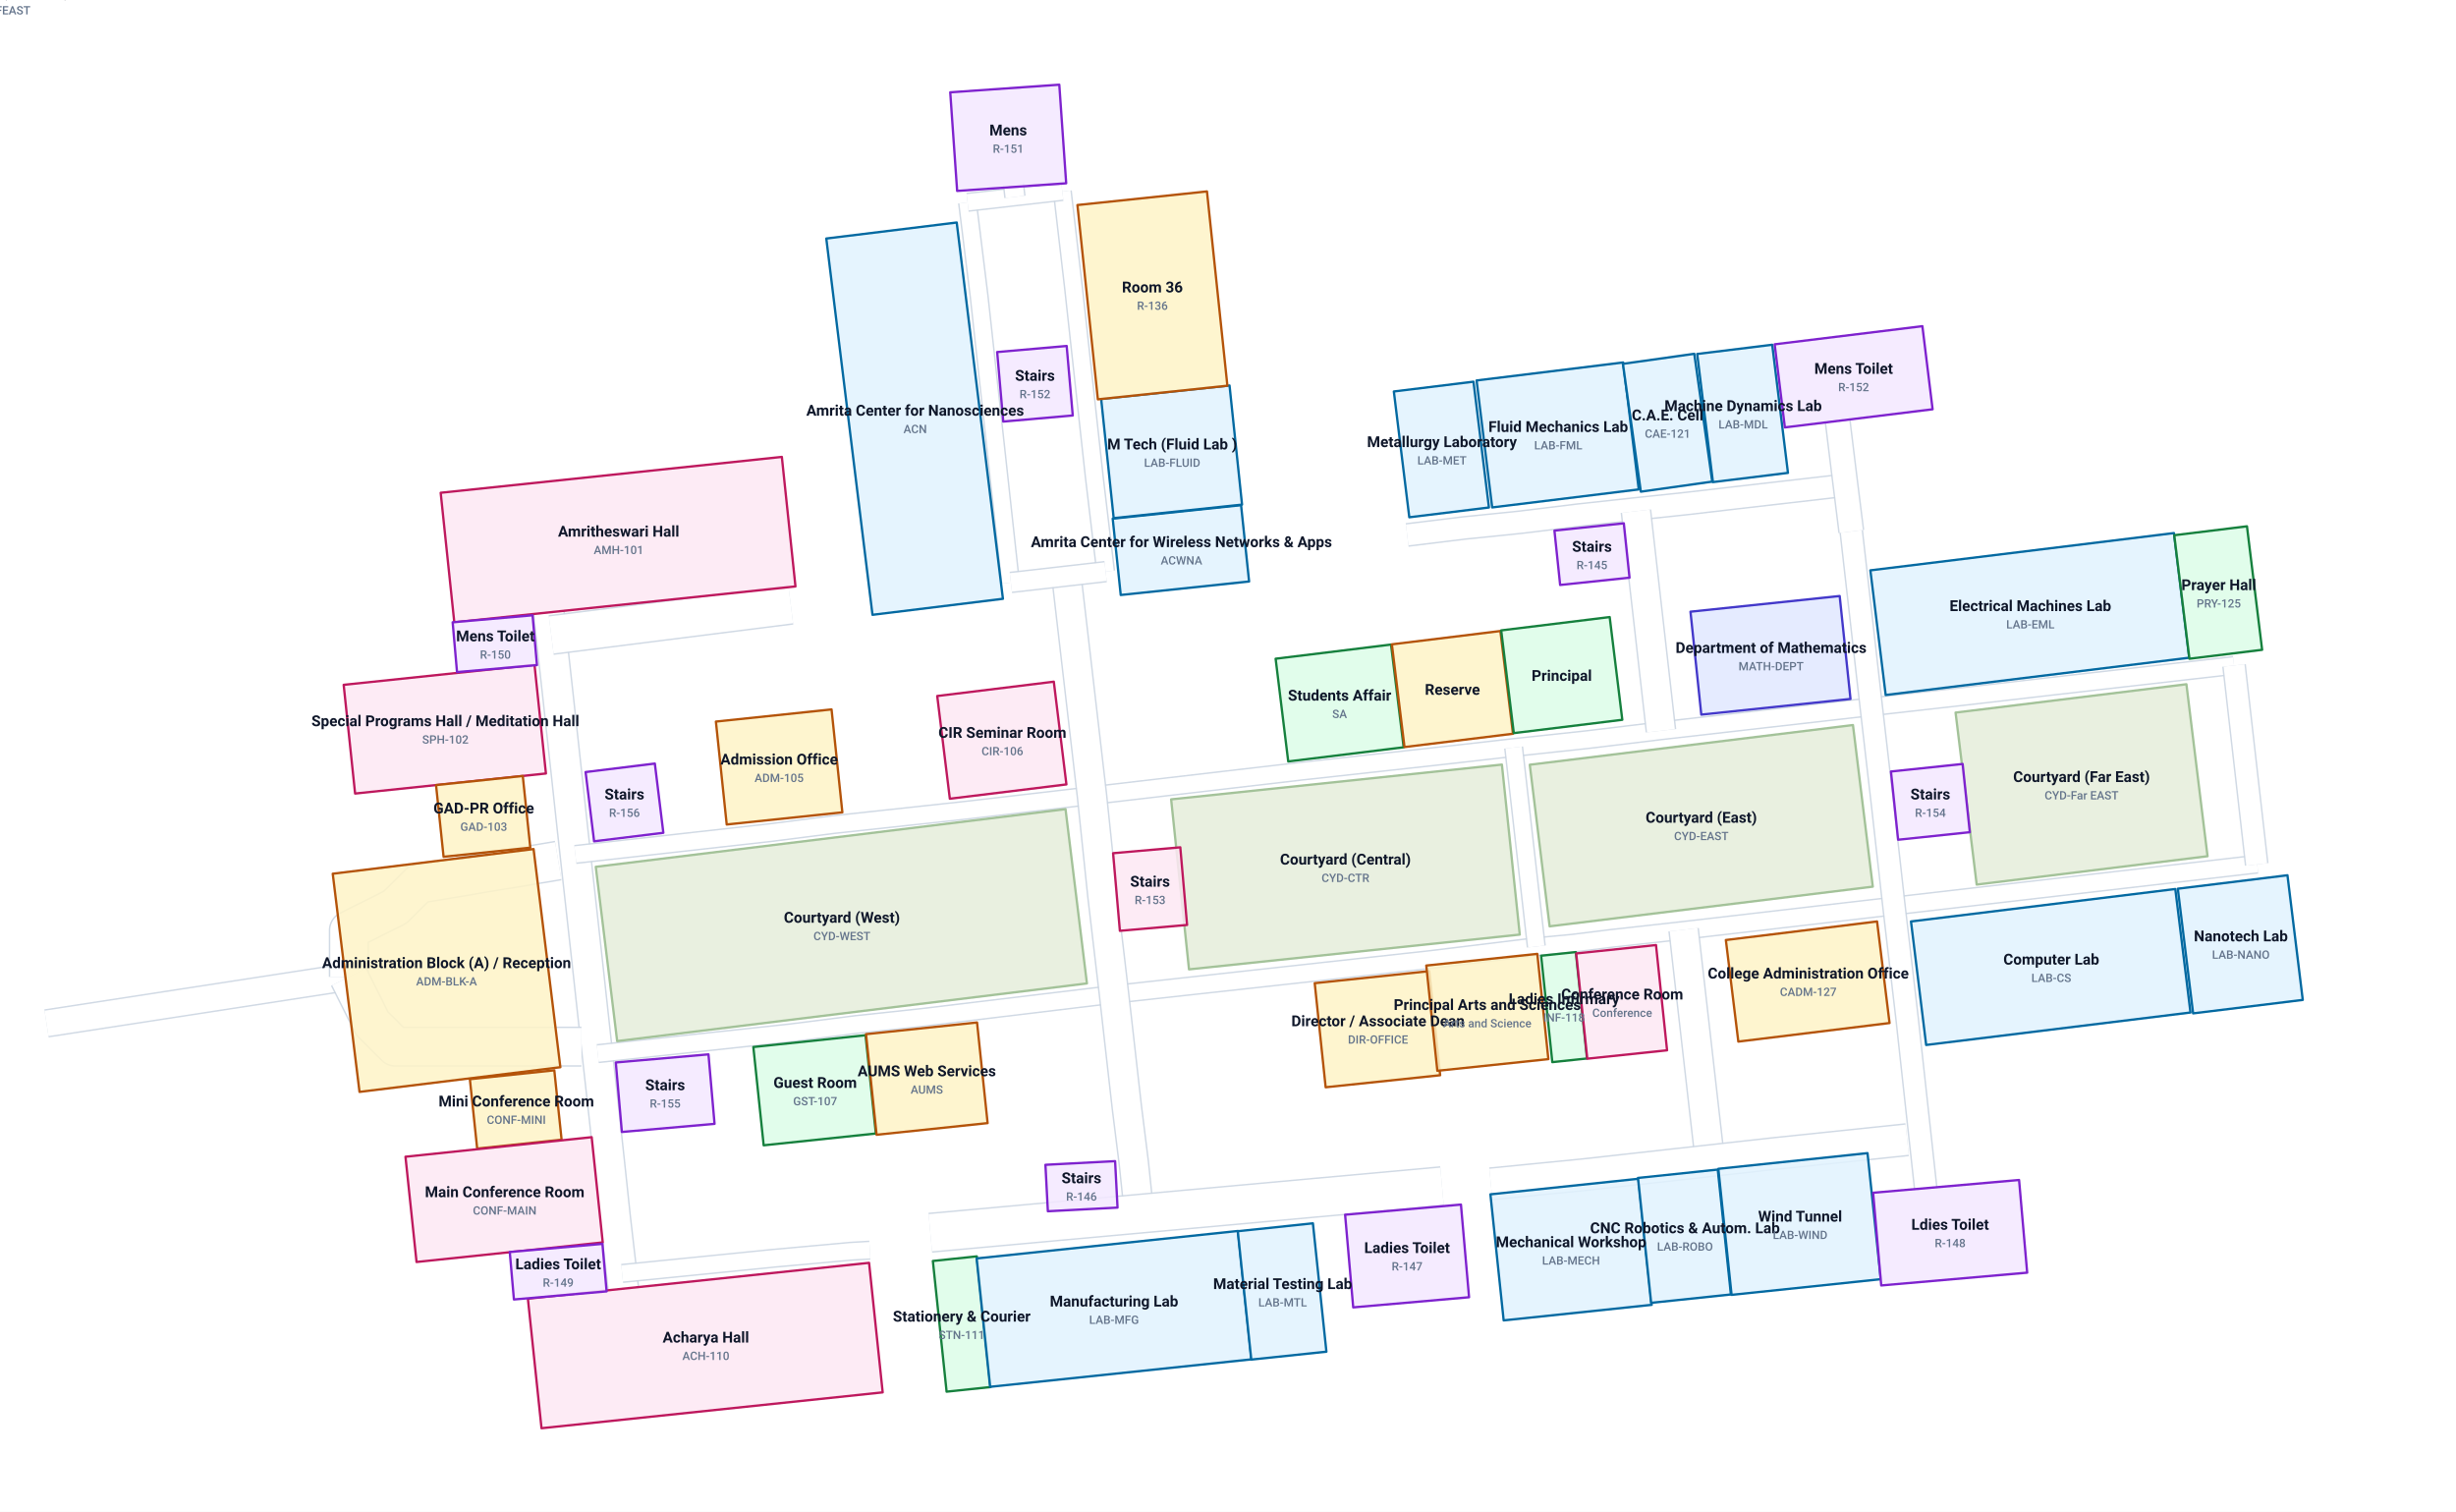
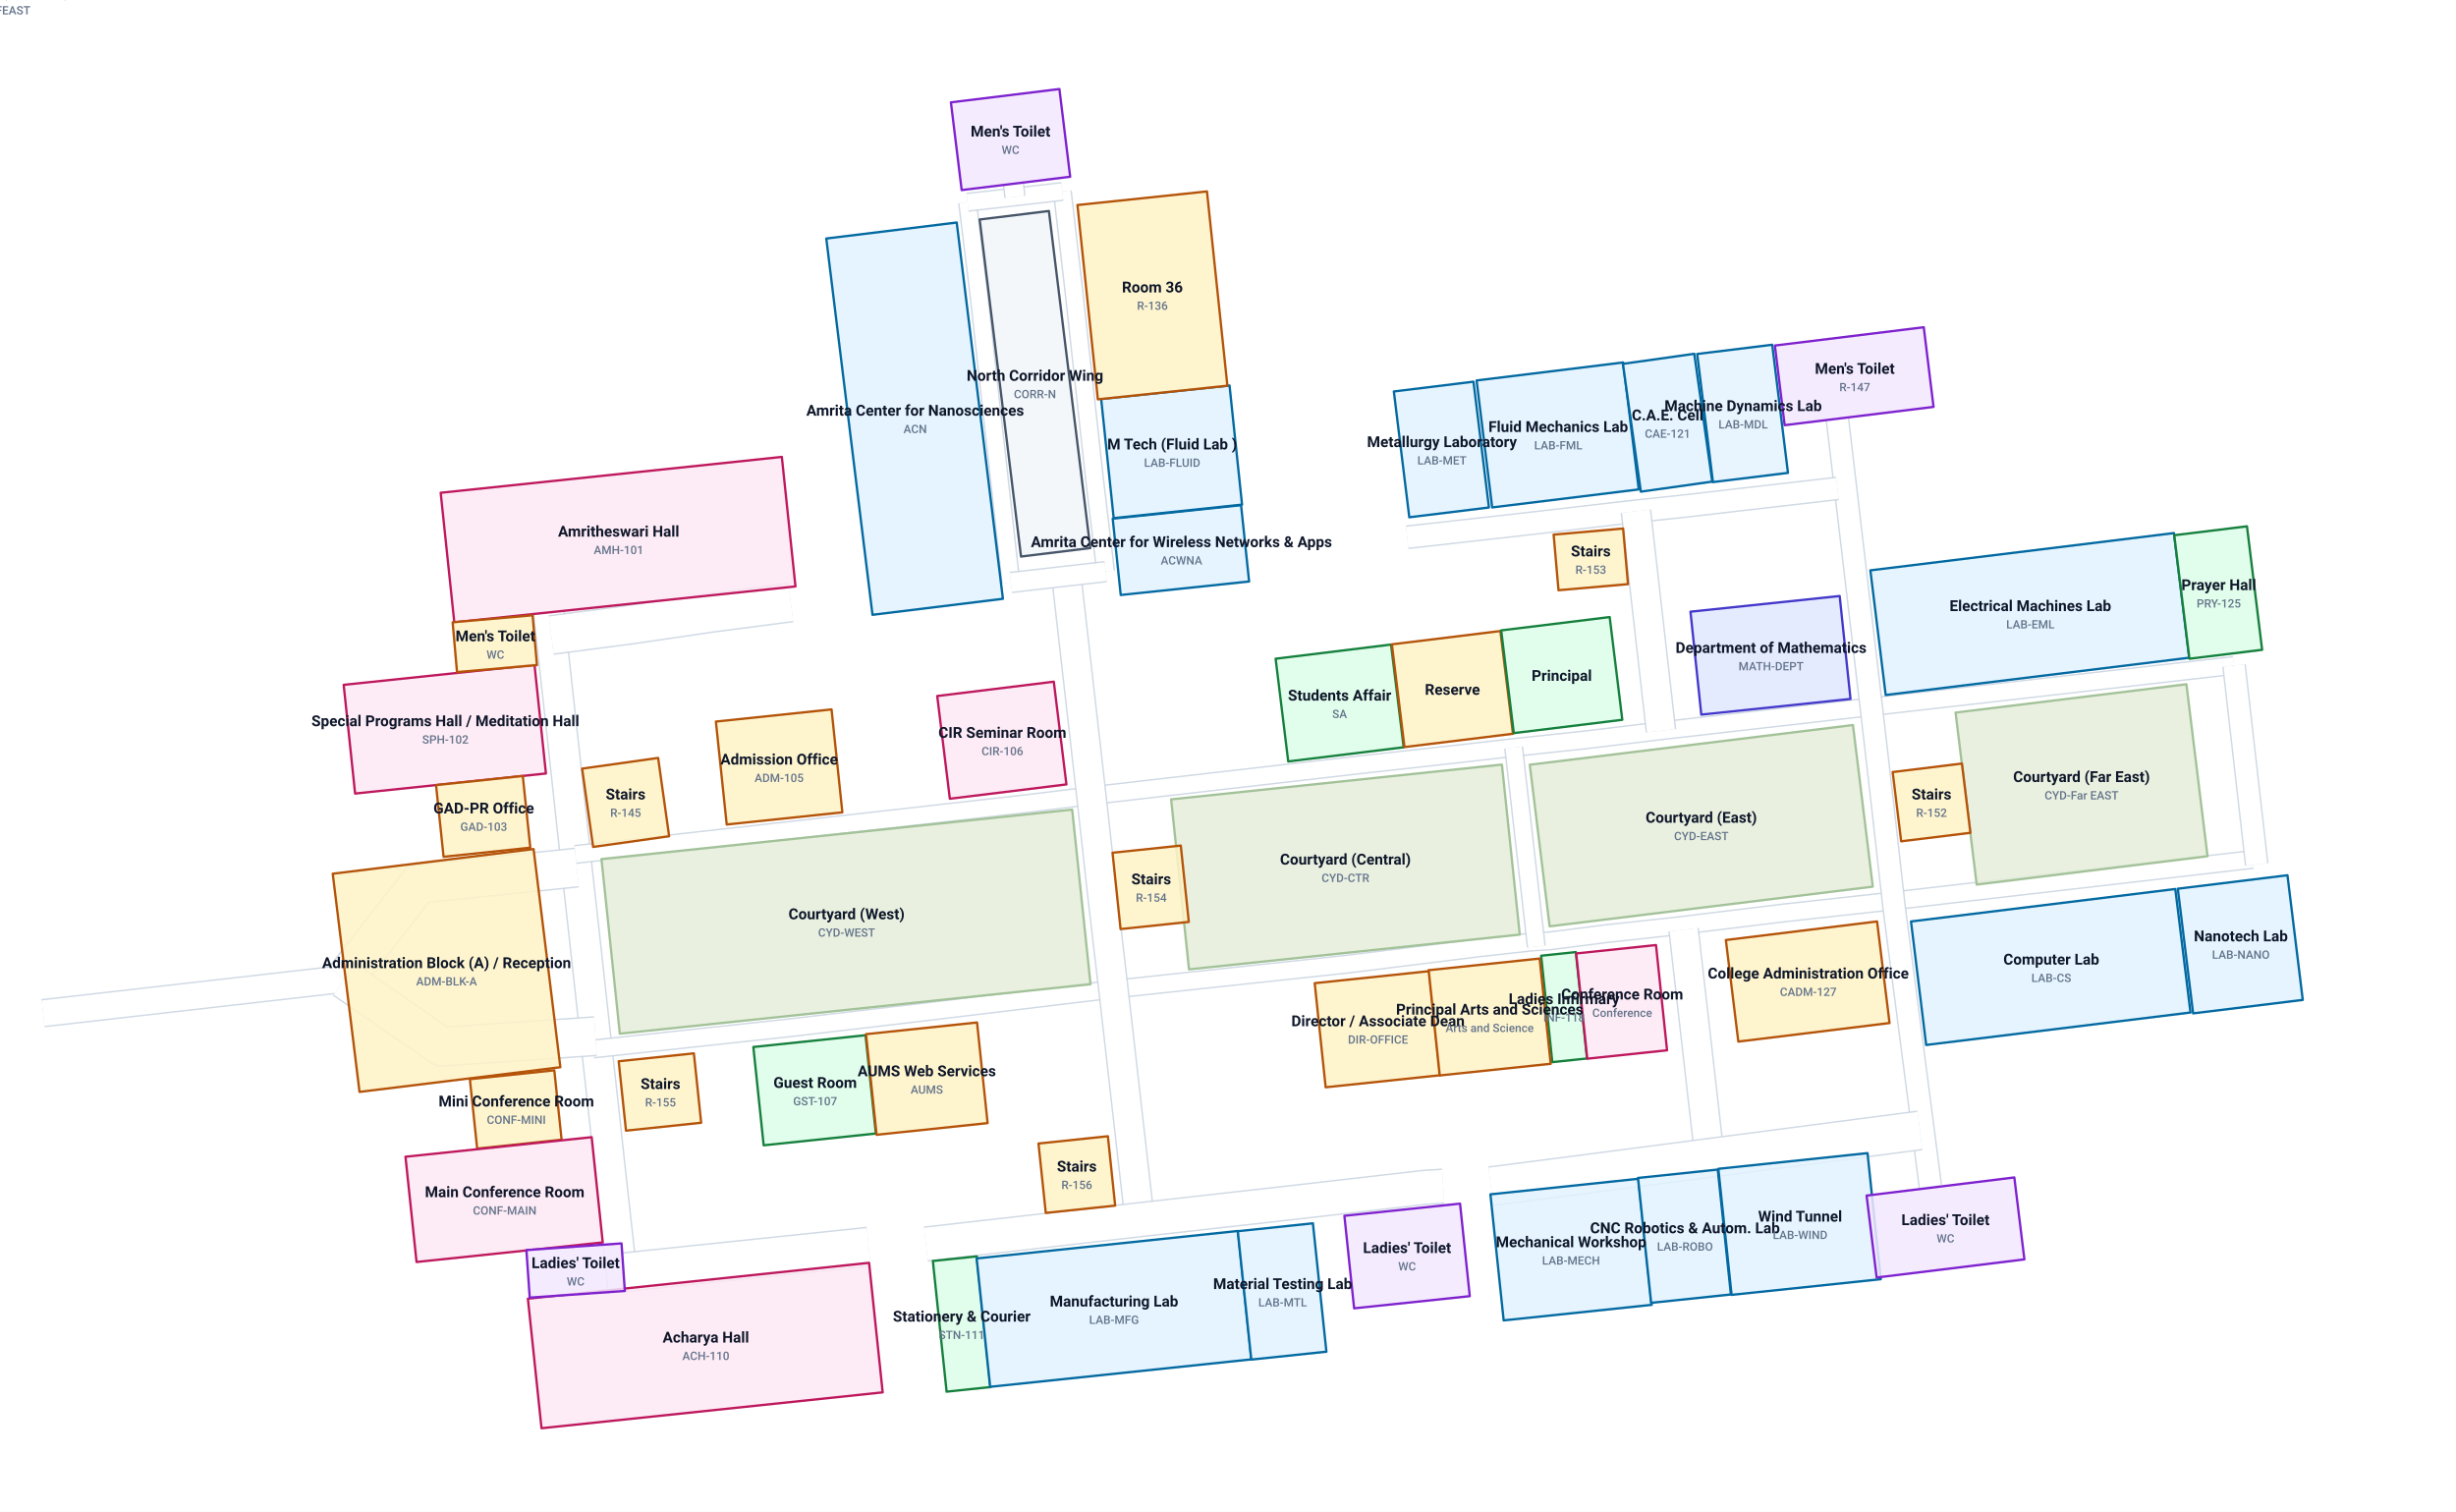
<svg xmlns="http://www.w3.org/2000/svg" viewBox="0 0 2112 1300" width="2112" height="1300">
  <defs>
    <style>
      .floorplan-bg { fill: #ffffff; }
      .room-wall { stroke-linejoin: round; stroke-linecap: round; }
      .room-label { font-family: -apple-system, BlinkMacSystemFont, "Segoe UI", Roboto, sans-serif; font-size: 13px; font-weight: 600; text-anchor: middle; dominant-baseline: central; fill: #0f172a; pointer-events: none; }
      .room-code { font-family: -apple-system, BlinkMacSystemFont, "Segoe UI", Roboto, sans-serif; font-size: 10px; font-weight: 500; text-anchor: middle; dominant-baseline: central; fill: #64748b; pointer-events: none; }
    </style>
  </defs>
  <rect width="2112" height="1300" class="floorplan-bg" />
  <g id="pathways" class="layer-pathways">
-     <polyline id="pathway_1790271320290-casing" class="pathway-casing" points="472,527 473,537 474,546 476,564 480,600 488,673 492,710 494,728 494.746,734.716 495,737 496,746 504,818 512,891 513.653,905.876 514,909 516,927 518,945 520,963 524,1000 529,1047 534.503,1094.528 535,1099 536,1108" fill="none" stroke="#cbd5e1" stroke-width="27.5" stroke-linecap="butt" stroke-linejoin="round" opacity="0.9" />
-     <polyline id="pathway_1790271320290" class="pathway-wall" points="472,527 473,537 474,546 476,564 480,600 488,673 492,710 494,728 494.746,734.716 495,737 496,746 504,818 512,891 513.653,905.876 514,909 516,927 518,945 520,963 524,1000 529,1047 534.503,1094.528 535,1099 536,1108" fill="none" stroke="#ffffff" stroke-width="25" stroke-linecap="butt" stroke-linejoin="round" opacity="1" data-name="West Hall and Reception Corridor" />
-     <polyline id="pathway_courtyard_north_concourse-casing" class="pathway-casing" points="494.746,734.716 662,716 717,709 828,697 938.482,684.159 1120,663 1211,653 1256,648 1301.632,642.783 1365,636 1428.313,628.35 1519,618 1609.143,607.747 1687,599 1765,590 1921.124,572.201" fill="none" stroke="#cbd5e1" stroke-width="16.5" stroke-linecap="butt" stroke-linejoin="round" opacity="0.9" />
-     <polyline id="pathway_courtyard_north_concourse" class="pathway-wall" points="494.746,734.716 662,716 717,709 828,697 938.482,684.159 1120,663 1211,653 1256,648 1301.632,642.783 1365,636 1428.313,628.35 1519,618 1609.143,607.747 1687,599 1765,590 1921.124,572.201" fill="none" stroke="#ffffff" stroke-width="14" stroke-linecap="butt" stroke-linejoin="round" opacity="1" data-name="Courtyards — North Concourse" />
-     <polyline id="pathway_courtyard_south_concourse-casing" class="pathway-casing" points="514,906 681,888 736,881 792,875 958,855 1140,835 1231,825 1321,814 1353,811 1385,807 1448,800 1629,779 1707,770 1785,761 1863,752 1941,743" fill="none" stroke="#cbd5e1" stroke-width="16.5" stroke-linecap="butt" stroke-linejoin="round" opacity="0.9" />
-     <polyline id="pathway_courtyard_south_concourse" class="pathway-wall" points="514,906 681,888 736,881 792,875 958,855 1140,835 1231,825 1321,814 1353,811 1385,807 1448,800 1629,779 1707,770 1785,761 1863,752 1941,743" fill="none" stroke="#ffffff" stroke-width="14" stroke-linecap="butt" stroke-linejoin="round" opacity="1" data-name="Courtyards — South Concourse" />
-     <polyline id="pathway_central_north_south_spine-casing" class="pathway-casing" points="917,495 939,684 948,770 958,855 969,952 975,1000 980,1048" fill="none" stroke="#cbd5e1" stroke-width="26.5" stroke-linecap="butt" stroke-linejoin="round" opacity="0.9" />
-     <polyline id="pathway_central_north_south_spine" class="pathway-wall" points="917,495 939,684 948,770 958,855 969,952 975,1000 980,1048" fill="none" stroke="#ffffff" stroke-width="24" stroke-linecap="butt" stroke-linejoin="round" opacity="1" data-name="Central North–South Corridor" />
+     <polyline id="pathway_1790271320290-casing" class="pathway-casing" points="472,527 473,537 474,546 476,564 480,600 488,673 492,710 494,728 494.746,734.716 495,737 496,746 504,818 512,891 513.653,905.876 514,909 516,927 518,945 520,963 524,1000 534.503,1094.528 535,1099 536,1108" fill="none" stroke="#cbd5e1" stroke-width="27.5" stroke-linecap="butt" stroke-linejoin="round" opacity="0.9" />
+     <polyline id="pathway_1790271320290" class="pathway-wall" points="472,527 473,537 474,546 476,564 480,600 488,673 492,710 494,728 494.746,734.716 495,737 496,746 504,818 512,891 513.653,905.876 514,909 516,927 518,945 520,963 524,1000 534.503,1094.528 535,1099 536,1108" fill="none" stroke="#ffffff" stroke-width="25" stroke-linecap="butt" stroke-linejoin="round" opacity="1" data-name="West Hall and Reception Corridor" />
+     <polyline id="pathway_courtyard_north_concourse-casing" class="pathway-casing" points="494.746,734.716 662,716 883,691 938.482,684.159 1166,658 1256,648 1301.632,642.783 1365,636 1428.313,628.35 1519,618 1609.143,607.747 1765,590 1921.124,572.201" fill="none" stroke="#cbd5e1" stroke-width="16.5" stroke-linecap="butt" stroke-linejoin="round" opacity="0.9" />
+     <polyline id="pathway_courtyard_north_concourse" class="pathway-wall" points="494.746,734.716 662,716 883,691 938.482,684.159 1166,658 1256,648 1301.632,642.783 1365,636 1428.313,628.35 1519,618 1609.143,607.747 1765,590 1921.124,572.201" fill="none" stroke="#ffffff" stroke-width="14" stroke-linecap="butt" stroke-linejoin="round" opacity="1" data-name="Courtyards — North Concourse" />
+     <polyline id="pathway_courtyard_south_concourse-casing" class="pathway-casing" points="510,902 677,884 788,871 954,851 1159,829 1272,815 1317,810 1333,809 1380,803 1444,796 1534,785 1625,775 1781,757 1937,739" fill="none" stroke="#cbd5e1" stroke-width="16.5" stroke-linecap="butt" stroke-linejoin="round" opacity="0.9" />
+     <polyline id="pathway_courtyard_south_concourse" class="pathway-wall" points="510,902 677,884 788,871 954,851 1159,829 1272,815 1317,810 1333,809 1380,803 1444,796 1534,785 1625,775 1781,757 1937,739" fill="none" stroke="#ffffff" stroke-width="14" stroke-linecap="butt" stroke-linejoin="round" opacity="1" data-name="Courtyards — South Concourse" />
+     <polyline id="pathway_central_north_south_spine-casing" class="pathway-casing" points="916.973,495.38 938.482,684.159 948,770 957.975,855.252 980.027,1048.8" fill="none" stroke="#cbd5e1" stroke-width="26.5" stroke-linecap="butt" stroke-linejoin="round" opacity="0.9" />
+     <polyline id="pathway_central_north_south_spine" class="pathway-wall" points="916.973,495.38 938.482,684.159 948,770 957.975,855.252 980.027,1048.8" fill="none" stroke="#ffffff" stroke-width="24" stroke-linecap="butt" stroke-linejoin="round" opacity="1" data-name="Central North–South Corridor" />
    <polyline id="pathway_middle_courtyard_link-casing" class="pathway-casing" points="1301.632,642.783 1321.126,813.876" fill="none" stroke="#cbd5e1" stroke-width="16.5" stroke-linecap="butt" stroke-linejoin="round" opacity="0.9" />
    <polyline id="pathway_middle_courtyard_link" class="pathway-wall" points="1301.632,642.783 1321.126,813.876" fill="none" stroke="#ffffff" stroke-width="14" stroke-linecap="butt" stroke-linejoin="round" opacity="1" data-name="Central / East Courtyard Link" />
-     <polyline id="pathway_east_north_south_spine-casing" class="pathway-casing" points="1591.936,456.724 1609.143,607.747 1619,693 1628.636,778.84 1640,876 1656,1022" fill="none" stroke="#cbd5e1" stroke-width="20.5" stroke-linecap="butt" stroke-linejoin="round" opacity="0.9" />
-     <polyline id="pathway_east_north_south_spine" class="pathway-wall" points="1591.936,456.724 1609.143,607.747 1619,693 1628.636,778.84 1640,876 1656,1022" fill="none" stroke="#ffffff" stroke-width="18" stroke-linecap="butt" stroke-linejoin="round" opacity="1" data-name="East Wing North–South Corridor" />
+     <polyline id="pathway_east_north_south_spine-casing" class="pathway-casing" points="1580,360 1609.143,607.747 1619,693 1628.636,778.84 1660,1020" fill="none" stroke="#cbd5e1" stroke-width="20.5" stroke-linecap="butt" stroke-linejoin="round" opacity="0.9" />
+     <polyline id="pathway_east_north_south_spine" class="pathway-wall" points="1580,360 1609.143,607.747 1619,693 1628.636,778.84 1660,1020" fill="none" stroke="#ffffff" stroke-width="18" stroke-linecap="butt" stroke-linejoin="round" opacity="1" data-name="East Wing North–South Corridor" />
    <polyline id="pathway_far_east_courtyard_return-casing" class="pathway-casing" points="1921.124,572.201 1940.618,743.294" fill="none" stroke="#cbd5e1" stroke-width="20.5" stroke-linecap="butt" stroke-linejoin="round" opacity="0.9" />
    <polyline id="pathway_far_east_courtyard_return" class="pathway-wall" points="1921.124,572.201 1940.618,743.294" fill="none" stroke="#ffffff" stroke-width="18" stroke-linecap="butt" stroke-linejoin="round" opacity="1" data-name="Far-East Courtyard Return" />
-     <polyline id="pathway_north_labs_west-casing" class="pathway-casing" points="832,174 842,255 851,337 860,419 869,501" fill="none" stroke="#cbd5e1" stroke-width="16.5" stroke-linecap="butt" stroke-linejoin="round" opacity="0.9" />
-     <polyline id="pathway_north_labs_west" class="pathway-wall" points="832,174 842,255 851,337 860,419 869,501" fill="none" stroke="#ffffff" stroke-width="14" stroke-linecap="butt" stroke-linejoin="round" opacity="1" data-name="North Labs — West Passage" />
+     <polyline id="pathway_north_labs_west-casing" class="pathway-casing" points="832.038,173.929 842,255 851,337 869.282,500.814" fill="none" stroke="#cbd5e1" stroke-width="16.5" stroke-linecap="butt" stroke-linejoin="round" opacity="0.9" />
+     <polyline id="pathway_north_labs_west" class="pathway-wall" points="832.038,173.929 842,255 851,337 869.282,500.814" fill="none" stroke="#ffffff" stroke-width="14" stroke-linecap="butt" stroke-linejoin="round" opacity="1" data-name="North Labs — West Passage" />
    <polyline id="pathway_north_labs_east-casing" class="pathway-casing" points="913.511,164.646 923,246 932,328 941,410 950.754,491.531" fill="none" stroke="#cbd5e1" stroke-width="16.5" stroke-linecap="butt" stroke-linejoin="round" opacity="0.9" />
    <polyline id="pathway_north_labs_east" class="pathway-wall" points="913.511,164.646 923,246 932,328 941,410 950.754,491.531" fill="none" stroke="#ffffff" stroke-width="14" stroke-linecap="butt" stroke-linejoin="round" opacity="1" data-name="North Labs — East Passage" />
    <polyline id="pathway_north_labs_top-casing" class="pathway-casing" points="832.038,173.929 872.774,169.287 913.511,164.646" fill="none" stroke="#cbd5e1" stroke-width="16.5" stroke-linecap="butt" stroke-linejoin="round" opacity="0.9" />
    <polyline id="pathway_north_labs_top" class="pathway-wall" points="832.038,173.929 872.774,169.287 913.511,164.646" fill="none" stroke="#ffffff" stroke-width="14" stroke-linecap="butt" stroke-linejoin="round" opacity="1" data-name="North Labs — Upper Link" />
    <polyline id="pathway_north_labs_bottom-casing" class="pathway-casing" points="869.282,500.814 916.973,495.38 950.754,491.531" fill="none" stroke="#cbd5e1" stroke-width="18.5" stroke-linecap="butt" stroke-linejoin="round" opacity="0.9" />
    <polyline id="pathway_north_labs_bottom" class="pathway-wall" points="869.282,500.814 916.973,495.38 950.754,491.531" fill="none" stroke="#ffffff" stroke-width="16" stroke-linecap="butt" stroke-linejoin="round" opacity="1" data-name="North Labs — Lower Link" />
    <polyline id="pathway_north_toilet_approach-casing" class="pathway-casing" points="872.774,169.287 871.529,158.358" fill="none" stroke="#cbd5e1" stroke-width="18.5" stroke-linecap="butt" stroke-linejoin="round" opacity="0.9" />
    <polyline id="pathway_north_toilet_approach" class="pathway-wall" points="872.774,169.287 871.529,158.358" fill="none" stroke="#ffffff" stroke-width="16" stroke-linecap="butt" stroke-linejoin="round" opacity="1" data-name="North Amenities Approach" />
-     <polyline id="pathway_engineering_lab_concourse-casing" class="pathway-casing" points="1210.077,459.985 1259,454 1308,449 1357,443 1406.804,437.571 1450,433 1493,428 1580,418" fill="none" stroke="#cbd5e1" stroke-width="20.5" stroke-linecap="butt" stroke-linejoin="round" opacity="0.9" />
-     <polyline id="pathway_engineering_lab_concourse" class="pathway-wall" points="1210.077,459.985 1259,454 1308,449 1357,443 1406.804,437.571 1450,433 1493,428 1580,418" fill="none" stroke="#ffffff" stroke-width="18" stroke-linecap="butt" stroke-linejoin="round" opacity="1" data-name="Metallurgy / Fluids / CAE / Dynamics Corridor" />
+     <polyline id="pathway_engineering_lab_concourse-casing" class="pathway-casing" points="1210.077,461.985 1308,451 1406.804,439.571 1450,435 1493,430 1580,420" fill="none" stroke="#cbd5e1" stroke-width="20.5" stroke-linecap="butt" stroke-linejoin="round" opacity="0.9" />
+     <polyline id="pathway_engineering_lab_concourse" class="pathway-wall" points="1210.077,461.985 1308,451 1406.804,439.571 1450,435 1493,430 1580,420" fill="none" stroke="#ffffff" stroke-width="18" stroke-linecap="butt" stroke-linejoin="round" opacity="1" data-name="Metallurgy / Fluids / CAE / Dynamics Corridor" />
    <polyline id="pathway_engineering_lab_link-casing" class="pathway-casing" points="1406.804,439.571 1428.313,628.35" fill="none" stroke="#cbd5e1" stroke-width="26.5" stroke-linecap="butt" stroke-linejoin="round" opacity="0.9" />
    <polyline id="pathway_engineering_lab_link" class="pathway-wall" points="1406.804,439.571 1428.313,628.35" fill="none" stroke="#ffffff" stroke-width="24" stroke-linecap="butt" stroke-linejoin="round" opacity="1" data-name="Engineering Labs to Main Concourse" />
+     <polyline id="pathway_south_workshop_concourse-casing" class="pathway-casing" points="796.216,1069.742 980.027,1048.8 1103,1035 1225,1021 1241,1020" fill="none" stroke="#cbd5e1" stroke-width="30.5" stroke-linecap="butt" stroke-linejoin="round" opacity="0.9" />
+     <polyline id="pathway_south_workshop_concourse" class="pathway-wall" points="796.216,1069.742 980.027,1048.8 1103,1035 1225,1021 1241,1020" fill="none" stroke="#ffffff" stroke-width="28" stroke-linecap="butt" stroke-linejoin="round" opacity="1" data-name="South Wing — Manufacturing and Workshops" />
    <polyline id="pathway_south_office_link-casing" class="pathway-casing" points="1447.806,799.443 1469.858,992.99" fill="none" stroke="#cbd5e1" stroke-width="26.5" stroke-linecap="butt" stroke-linejoin="round" opacity="0.9" />
    <polyline id="pathway_south_office_link" class="pathway-wall" points="1447.806,799.443 1469.858,992.99" fill="none" stroke="#ffffff" stroke-width="24" stroke-linecap="butt" stroke-linejoin="round" opacity="1" data-name="Conference / College Administration Link" />
-     <polyline id="pathway_acharya_south_link-casing" class="pathway-casing" points="535,1095 665,1082 731,1076 748,1075" fill="none" stroke="#cbd5e1" stroke-width="16.5" stroke-linecap="butt" stroke-linejoin="round" opacity="0.9" />
-     <polyline id="pathway_acharya_south_link" class="pathway-wall" points="535,1095 665,1082 731,1076 748,1075" fill="none" stroke="#ffffff" stroke-width="14" stroke-linecap="butt" stroke-linejoin="round" opacity="1" data-name="Acharya Hall to South Wing" />
-     <polyline id="pathway_west_entry_approach-casing" class="pathway-casing" points="40,880 300,840" fill="none" stroke="#cbd5e1" stroke-width="24.5" stroke-linecap="butt" stroke-linejoin="round" opacity="0.9" />
-     <polyline id="pathway_west_entry_approach" class="pathway-wall" points="40,880 300,840" fill="none" stroke="#ffffff" stroke-width="22" stroke-linecap="butt" stroke-linejoin="round" opacity="1" data-name="West Road to Main Entrance" />
-     <polyline id="pathway_1790577998102-casing" class="pathway-casing" points="1592,457 1586,409 1580,360" fill="none" stroke="#cbd5e1" stroke-width="22.5" stroke-linecap="butt" stroke-linejoin="round" opacity="0.9" />
-     <polyline id="pathway_1790577998102" class="pathway-wall" points="1592,457 1586,409 1580,360" fill="none" stroke="#ffffff" stroke-width="20" stroke-linecap="butt" stroke-linejoin="round" opacity="1" data-name="Pathway 23" />
-     <polyline id="pathway_1790578674052-casing" class="pathway-casing" points="300,840 300,800 340,780 360,760 480,740" fill="none" stroke="#cbd5e1" stroke-width="34.5" stroke-linecap="butt" stroke-linejoin="round" opacity="0.9" />
-     <polyline id="pathway_1790578674052" class="pathway-wall" points="300,840 300,800 340,780 360,760 480,740" fill="none" stroke="#ffffff" stroke-width="32" stroke-linecap="butt" stroke-linejoin="round" opacity="1" data-name="Pathway 20" />
-     <polyline id="pathway_1790578692821-casing" class="pathway-casing" points="300,840 320,880 340,900 380,900 500,900" fill="none" stroke="#cbd5e1" stroke-width="34.5" stroke-linecap="butt" stroke-linejoin="round" opacity="0.9" />
-     <polyline id="pathway_1790578692821" class="pathway-wall" points="300,840 320,880 340,900 380,900 500,900" fill="none" stroke="#ffffff" stroke-width="32" stroke-linecap="butt" stroke-linejoin="round" opacity="1" data-name="Pathway 21" />
-     <polyline id="pathway_1790578821608-casing" class="pathway-casing" points="474,546 680,520" fill="none" stroke="#cbd5e1" stroke-width="34.5" stroke-linecap="butt" stroke-linejoin="round" opacity="0.9" />
-     <polyline id="pathway_1790578821608" class="pathway-wall" points="474,546 680,520" fill="none" stroke="#ffffff" stroke-width="32" stroke-linecap="butt" stroke-linejoin="round" opacity="1" data-name="Pathway 22" />
-     <polyline id="pathway_1790578927332-casing" class="pathway-casing" points="800,1060 855,1055 910,1050 1020,1040 1130,1030 1240,1020" fill="none" stroke="#cbd5e1" stroke-width="34.5" stroke-linecap="butt" stroke-linejoin="round" opacity="0.9" />
-     <polyline id="pathway_1790578927332" class="pathway-wall" points="800,1060 855,1055 910,1050 1020,1040 1130,1030 1240,1020" fill="none" stroke="#ffffff" stroke-width="32" stroke-linecap="butt" stroke-linejoin="round" opacity="1" data-name="Pathway 22" />
-     <polyline id="pathway_1790578947678-casing" class="pathway-casing" points="1282,1018 1363,1010 1444,1001 1525,992 1640,980" fill="none" stroke="#cbd5e1" stroke-width="28.5" stroke-linecap="butt" stroke-linejoin="round" opacity="0.9" />
-     <polyline id="pathway_1790578947678" class="pathway-wall" points="1282,1018 1363,1010 1444,1001 1525,992 1640,980" fill="none" stroke="#ffffff" stroke-width="26" stroke-linecap="butt" stroke-linejoin="round" opacity="1" data-name="Pathway 23" />
+     <polyline id="pathway_acharya_south_link-casing" class="pathway-casing" points="536,1094 747,1072" fill="none" stroke="#cbd5e1" stroke-width="34.5" stroke-linecap="butt" stroke-linejoin="round" opacity="0.9" />
+     <polyline id="pathway_acharya_south_link" class="pathway-wall" points="536,1094 747,1072" fill="none" stroke="#ffffff" stroke-width="32" stroke-linecap="butt" stroke-linejoin="round" opacity="1" data-name="Acharya Hall to South Wing" />
+     <polyline id="pathway_west_entry_approach-casing" class="pathway-casing" points="37.026,871.205 295.688,841.734" fill="none" stroke="#cbd5e1" stroke-width="24.5" stroke-linecap="butt" stroke-linejoin="round" opacity="0.9" />
+     <polyline id="pathway_west_entry_approach" class="pathway-wall" points="37.026,871.205 295.688,841.734" fill="none" stroke="#ffffff" stroke-width="22" stroke-linecap="butt" stroke-linejoin="round" opacity="1" data-name="West Road to Main Entrance" />
+     <polyline id="pathway_1790702052622-casing" class="pathway-casing" points="680,518 611,527 543,537 474,546" fill="none" stroke="#cbd5e1" stroke-width="34.5" stroke-linecap="butt" stroke-linejoin="round" opacity="0.9" />
+     <polyline id="pathway_1790702052622" class="pathway-wall" points="680,518 611,527 543,537 474,546" fill="none" stroke="#ffffff" stroke-width="32" stroke-linecap="butt" stroke-linejoin="round" opacity="1" data-name="Pathway 26" />
+     <polyline id="pathway_1790702117495-casing" class="pathway-casing" points="1282,1020 1375,1008 1467,996 1559,984 1651,972" fill="none" stroke="#cbd5e1" stroke-width="34.5" stroke-linecap="butt" stroke-linejoin="round" opacity="0.9" />
+     <polyline id="pathway_1790702117495" class="pathway-wall" points="1282,1020 1375,1008 1467,996 1559,984 1651,972" fill="none" stroke="#ffffff" stroke-width="32" stroke-linecap="butt" stroke-linejoin="round" opacity="1" data-name="Pathway 27" />
+     <polyline id="pathway_1790702266010-casing" class="pathway-casing" points="296,842 360,760 496,746" fill="none" stroke="#cbd5e1" stroke-width="34.5" stroke-linecap="butt" stroke-linejoin="round" opacity="0.9" />
+     <polyline id="pathway_1790702266010" class="pathway-wall" points="296,842 360,760 496,746" fill="none" stroke="#ffffff" stroke-width="32" stroke-linecap="butt" stroke-linejoin="round" opacity="1" data-name="Pathway 21" />
+     <polyline id="pathway_1790702286027-casing" class="pathway-casing" points="296,842 380,900 512,891" fill="none" stroke="#cbd5e1" stroke-width="34.5" stroke-linecap="butt" stroke-linejoin="round" opacity="0.9" />
+     <polyline id="pathway_1790702286027" class="pathway-wall" points="296,842 380,900 512,891" fill="none" stroke="#ffffff" stroke-width="32" stroke-linecap="butt" stroke-linejoin="round" opacity="1" data-name="Pathway 22" />
  </g>
  <g id="rooms" class="layer-rooms">
    <rect id="room_nanosciences" class="room-wall" x="730" y="197" width="113" height="326" fill="#e0f2fe" fill-opacity="0.85" stroke="#0369a1" stroke-width="2" data-name="Amrita Center for Nanosciences" data-code="ACN" transform="rotate(353 786.5 360)" />
    <rect id="room_special_hall" class="room-wall" x="300" y="580" width="165" height="94" fill="#fce7f3" fill-opacity="0.85" stroke="#be185d" stroke-width="2" data-name="Special Programs Hall / Meditation Hall" data-code="SPH-102" transform="rotate(354 382.5 627)" />
    <rect id="room_gad_office" class="room-wall" x="378" y="671" width="75" height="62" fill="#fef3c7" fill-opacity="0.85" stroke="#b45309" stroke-width="2" data-name="GAD-PR Office" data-code="GAD-103" transform="rotate(354 415.5 702)" />
    <rect id="room_admin_block_a" class="room-wall" x="297" y="740" width="174" height="189" fill="#fef3c7" fill-opacity="0.85" stroke="#b45309" stroke-width="2" data-name="Administration Block (A) / Reception" data-code="ADM-BLK-A" transform="rotate(353 384 834.5)" />
    <rect id="room_admission_office" class="room-wall" x="620" y="615" width="100" height="89" fill="#fef3c7" fill-opacity="0.85" stroke="#b45309" stroke-width="2" data-name="Admission Office" data-code="ADM-105" transform="rotate(354 670 659.5)" />
    <rect id="room_cir_seminar" class="room-wall" x="811" y="592" width="101" height="89" fill="#fce7f3" fill-opacity="0.85" stroke="#be185d" stroke-width="2" data-name="CIR Seminar Room" data-code="CIR-106" transform="rotate(353 861.5 636.5)" />
    <rect id="room_guest_room" class="room-wall" x="652" y="895" width="97" height="85" fill="#dcfce7" fill-opacity="0.85" stroke="#15803d" stroke-width="2" data-name="Guest Room" data-code="GST-107" transform="rotate(354 700.5 937.5)" />
    <rect id="room_mini_conf" class="room-wall" x="407" y="924" width="73" height="60" fill="#fef3c7" fill-opacity="0.85" stroke="#b45309" stroke-width="2" data-name="Mini Conference Room" data-code="CONF-MINI" transform="rotate(354 443.5 954)" />
    <rect id="room_main_conf" class="room-wall" x="353" y="986" width="161" height="91" fill="#fce7f3" fill-opacity="0.85" stroke="#be185d" stroke-width="2" data-name="Main Conference Room" data-code="CONF-MAIN" transform="rotate(354 433.5 1031.5)" />
    <rect id="room_acharya_hall" class="room-wall" x="459" y="1101" width="295" height="112" fill="#fce7f3" fill-opacity="0.85" stroke="#be185d" stroke-width="2" data-name="Acharya Hall" data-code="ACH-110" transform="rotate(354 606.5 1157)" />
    <rect id="room_stationery" class="room-wall" x="808" y="1082" width="38" height="113" fill="#dcfce7" fill-opacity="0.85" stroke="#15803d" stroke-width="2" data-name="Stationery &amp; Courier" data-code="STN-111" transform="rotate(354 827 1138.5)" />
    <rect id="room_mfg_lab" class="room-wall" x="845" y="1070" width="226" height="111" fill="#e0f2fe" fill-opacity="0.85" stroke="#0369a1" stroke-width="2" data-name="Manufacturing Lab" data-code="LAB-MFG" transform="rotate(354 958 1125.5)" />
    <rect id="room_mat_testing" class="room-wall" x="1070" y="1055" width="65" height="111" fill="#e0f2fe" fill-opacity="0.85" stroke="#0369a1" stroke-width="2" data-name="Material Testing Lab" data-code="LAB-MTL" transform="rotate(354 1102.5 1110.5)" />
    <rect id="room_wireless_ctr" class="room-wall" x="960" y="440" width="111" height="66" fill="#e0f2fe" fill-opacity="0.85" stroke="#0369a1" stroke-width="2" data-name="Amrita Center for Wireless Networks &amp; Apps" data-code="ACWNA" transform="rotate(354 1015.5 473)" />
-     <rect id="room_courtyard_west" class="room-wall" x="520" y="720" width="407" height="151" fill="#e5eddb" fill-opacity="0.85" stroke="#a3c299" stroke-width="2" data-name="Courtyard (West)" data-code="CYD-WEST" transform="rotate(353 723.5 795.5)" />
+     <rect id="room_north_wing" class="room-wall" x="860" y="184" width="60" height="292" fill="#f1f5f9" fill-opacity="0.85" stroke="#475569" stroke-width="2" data-name="North Corridor Wing" data-code="CORR-N" transform="rotate(353 890 330)" />
+     <rect id="room_courtyard_west" class="room-wall" x="524" y="717" width="407" height="151" fill="#e5eddb" fill-opacity="0.85" stroke="#a3c299" stroke-width="2" data-name="Courtyard (West)" data-code="CYD-WEST" transform="rotate(354 727.5 792.5)" />
    <rect id="room_courtyard_central" class="room-wall" x="1014" y="672" width="286" height="147" fill="#e5eddb" fill-opacity="0.85" stroke="#a3c299" stroke-width="2" data-name="Courtyard (Central)" data-code="CYD-CTR" transform="rotate(354 1157 745.5)" />
    <rect id="room_director_dean" class="room-wall" x="1135" y="840" width="99" height="90" fill="#fef3c7" fill-opacity="0.85" stroke="#b45309" stroke-width="2" data-name="Director / Associate Dean" data-code="DIR-OFFICE" transform="rotate(354 1184.5 885)" />
    <rect id="room_ladies_infirmary" class="room-wall" x="1330" y="820" width="30" height="92" fill="#dcfce7" fill-opacity="0.85" stroke="#15803d" stroke-width="2" data-name="Ladies Infirmary" data-code="INF-118" transform="rotate(354 1345 866)" />
    <rect id="room_metallurgy" class="room-wall" x="1205" y="332" width="69" height="109" fill="#e0f2fe" fill-opacity="0.85" stroke="#0369a1" stroke-width="2" data-name="Metallurgy Laboratory" data-code="LAB-MET" transform="rotate(353 1239.5 386.5)" />
    <rect id="room_fluid_mech" class="room-wall" x="1276" y="319" width="127" height="110" fill="#e0f2fe" fill-opacity="0.85" stroke="#0369a1" stroke-width="2" data-name="Fluid Mechanics Lab" data-code="LAB-FML" transform="rotate(353 1339.5 374)" />
    <rect id="room_cae_cell" class="room-wall" x="1403" y="308" width="62" height="111" fill="#e0f2fe" fill-opacity="0.85" stroke="#0369a1" stroke-width="2" data-name="C.A.E. Cell" data-code="CAE-121" transform="rotate(352 1434 363.5)" />
-     <rect id="room_dynamics_lab" class="room-wall" x="1466" y="300" width="65" height="111" fill="#e0f2fe" fill-opacity="0.85" stroke="#0369a1" stroke-width="2" data-name="Machine Dynamics Lab" data-code="LAB-MDL" transform="rotate(353 1498.5 355.5)" />
+     <rect id="room_dynamics_lab" class="room-wall" x="1466" y="300" width="65" height="111" fill="#e0f2fe" fill-opacity="0.74" stroke="#0369a1" stroke-width="2" data-name="Machine Dynamics Lab" data-code="LAB-MDL" transform="rotate(353 1498.5 355.5)" />
    <rect id="room_math_dept" class="room-wall" x="1458" y="519" width="129" height="89" fill="#e0e7ff" fill-opacity="0.85" stroke="#4338ca" stroke-width="2" data-name="Department of Mathematics" data-code="MATH-DEPT" transform="rotate(354 1522.5 563.5)" />
    <rect id="room_elec_machines" class="room-wall" x="1614" y="474" width="263" height="108" fill="#e0f2fe" fill-opacity="0.85" stroke="#0369a1" stroke-width="2" data-name="Electrical Machines Lab" data-code="LAB-EML" transform="rotate(353 1745.5 528)" />
    <rect id="room_prayer_hall" class="room-wall" x="1876" y="456" width="63" height="107" fill="#dcfce7" fill-opacity="0.85" stroke="#15803d" stroke-width="2" data-name="Prayer Hall" data-code="PRY-125" transform="rotate(353 1907.5 509.5)" />
    <rect id="room_courtyard_east" class="room-wall" x="1323" y="640" width="280" height="140" fill="#e5eddb" fill-opacity="0.85" stroke="#a3c299" stroke-width="2" data-name="Courtyard (East)" data-code="CYD-EAST" transform="rotate(353 1463 710)" />
    <polygon id="room_courtyard_fareast" class="room-wall" points="null,null null,null null,null null,null null,null null,null null,null" fill="#e5eddb" fill-opacity="0.85" stroke="#a3c299" stroke-width="2" data-name="Courtyard (Far-East)" data-code="CYD-FEAST" />
    <rect id="room_college_admin" class="room-wall" x="1489" y="800" width="131" height="88" fill="#fef3c7" fill-opacity="0.85" stroke="#b45309" stroke-width="2" data-name="College Administration Office" data-code="CADM-127" transform="rotate(353 1554.5 844)" />
    <rect id="room_computer_lab" class="room-wall" x="1649" y="778" width="229" height="107" fill="#e0f2fe" fill-opacity="0.85" stroke="#0369a1" stroke-width="2" data-name="Computer Lab" data-code="LAB-CS" transform="rotate(353 1763.5 831.5)" />
    <rect id="room_nanotech_lab" class="room-wall" x="1879" y="758" width="95" height="108" fill="#e0f2fe" fill-opacity="0.85" stroke="#0369a1" stroke-width="2" data-name="Nanotech Lab" data-code="LAB-NANO" transform="rotate(353 1926.5 812)" />
    <rect id="room_mech_workshop" class="room-wall" x="1287" y="1020" width="128" height="109" fill="#e0f2fe" fill-opacity="0.85" stroke="#0369a1" stroke-width="2" data-name="Mechanical Workshop" data-code="LAB-MECH" transform="rotate(354 1351 1074.5)" />
    <rect id="room_robotics_lab" class="room-wall" x="1414" y="1009" width="69" height="108" fill="#e0f2fe" fill-opacity="0.85" stroke="#0369a1" stroke-width="2" data-name="CNC Robotics &amp; Autom. Lab" data-code="LAB-ROBO" transform="rotate(354 1448.5 1063)" />
    <rect id="room_wind_tunnel" class="room-wall" x="1483" y="998" width="129" height="109" fill="#e0f2fe" fill-opacity="0.85" stroke="#0369a1" stroke-width="2" data-name="Wind Tunnel" data-code="LAB-WIND" transform="rotate(354 1547.5 1052.5)" />
    <rect id="room_1790266501061" class="room-wall" x="952" y="337" width="111" height="103" fill="#e0f2fe" fill-opacity="0.85" stroke="#0369a1" stroke-width="2" data-name="M Tech (Fluid Lab )" data-code="LAB-FLUID" transform="rotate(354 1007.5 388.5)" />
    <rect id="room_1790266683270" class="room-wall" x="935" y="170" width="112" height="168" fill="#fef3c7" fill-opacity="0.85" stroke="#b45309" stroke-width="2" data-name="Room 36" data-code="R-136" transform="rotate(354 991 254)" />
-     <rect id="room_1790267011208" class="room-wall" x="1231" y="825" width="96" height="91" fill="#fef3c7" fill-opacity="0.85" stroke="#b45309" stroke-width="2" data-name="Principal Arts and Sciences" data-code="Arts and Science" transform="rotate(354 1279 870.5)" />
+     <rect id="room_1790267011208" class="room-wall" x="1233" y="829" width="96" height="91" fill="#fef3c7" fill-opacity="0.85" stroke="#b45309" stroke-width="2" data-name="Principal Arts and Sciences" data-code="Arts and Science" transform="rotate(354 1281 874.5)" />
    <rect id="room_1790267197118" class="room-wall" x="1360" y="816" width="69" height="91" fill="#fce7f3" fill-opacity="0.85" stroke="#be185d" stroke-width="2" data-name="Conference Room" data-code="Conference" transform="rotate(354 1394.5 861.5)" />
    <rect id="room_1790267337608" class="room-wall" x="749" y="884" width="96" height="87" fill="#fef3c7" fill-opacity="0.85" stroke="#b45309" stroke-width="2" data-name="AUMS Web Services" data-code="AUMS" transform="rotate(354 797 927.5)" />
    <rect id="room_1790267611764" class="room-wall" x="384" y="408" width="295" height="112" fill="#fce7f3" fill-opacity="0.85" stroke="#be185d" stroke-width="2" data-name="Amritheswari Hall " data-code="AMH-101" transform="rotate(354 531.5 464)" />
    <rect id="room_1790267932589" class="room-wall" x="1102" y="560" width="100" height="89" fill="#dcfce7" fill-opacity="0.85" stroke="#15803d" stroke-width="2" data-name="Students Affair" data-code="SA" transform="rotate(353 1152 604.5)" />
    <rect id="room_1790267966500" class="room-wall" x="1202" y="548" width="94" height="89" fill="#fef3c7" fill-opacity="0.85" stroke="#b45309" stroke-width="2" data-name="Reserve" data-code="" transform="rotate(353 1249 592.5)" />
    <rect id="room_1790268001235" class="room-wall" x="1296" y="536" width="94" height="89" fill="#dcfce7" fill-opacity="0.85" stroke="#15803d" stroke-width="2" data-name="Principal" data-code="" transform="rotate(353 1343 580.5)" />
    <rect id="room_1790268898290" class="room-wall" x="1690" y="600" width="200" height="149" fill="#e5eddb" fill-opacity="0.85" stroke="#a3c299" stroke-width="2" data-name="Courtyard (Far East) " data-code="CYD-Far EAST" transform="rotate(353 1790 674.5)" />
-     <rect id="room_1790578035647" class="room-wall" x="1339" y="453" width="60" height="47" fill="#f3e8ff" fill-opacity="0.85" stroke="#7e22ce" stroke-width="2" data-name="Stairs" data-code="R-145" transform="rotate(354 1369 476.5)" />
-     <rect id="room_1790578073580" class="room-wall" x="900" y="1000" width="60" height="40" fill="#f3e8ff" fill-opacity="0.85" stroke="#7e22ce" stroke-width="2" data-name="Stairs" data-code="R-146" transform="rotate(357 930 1020)" />
-     <rect id="room_1790578100156" class="room-wall" x="1160" y="1040" width="100" height="80" fill="#f3e8ff" fill-opacity="0.85" stroke="#7e22ce" stroke-width="2" data-name="Ladies Toilet" data-code="R-147" transform="rotate(355 1210 1080)" />
-     <rect id="room_1790578145285" class="room-wall" x="1614" y="1020" width="126" height="80" fill="#f3e8ff" fill-opacity="0.85" stroke="#7e22ce" stroke-width="2" data-name="Ldies Toilet" data-code="R-148" transform="rotate(355 1677 1060)" />
-     <rect id="room_1790578197842" class="room-wall" x="440" y="1073" width="80" height="41" fill="#f3e8ff" fill-opacity="0.85" stroke="#7e22ce" stroke-width="2" data-name="Ladies Toilet" data-code="R-149" transform="rotate(355 480 1093.5)" />
-     <rect id="room_1790578250255" class="room-wall" x="391" y="532" width="69" height="43" fill="#f3e8ff" fill-opacity="0.85" stroke="#7e22ce" stroke-width="2" data-name="Mens Toilet" data-code="R-150" transform="rotate(355 425.5 553.5)" />
-     <rect id="room_1790578281913" class="room-wall" x="820" y="76" width="94" height="85" fill="#f3e8ff" fill-opacity="0.85" stroke="#7e22ce" stroke-width="2" data-name="Mens" data-code="R-151" transform="rotate(356 867 118.5)" />
-     <rect id="room_1790578307230" class="room-wall" x="1530" y="288" width="128" height="72" fill="#f3e8ff" fill-opacity="0.85" stroke="#7e22ce" stroke-width="2" data-name="Mens Toilet" data-code="R-152" transform="rotate(353 1594 324)" />
-     <rect id="room_1790578386471" class="room-wall" x="860" y="300" width="60" height="60" fill="#f3e8ff" fill-opacity="0.85" stroke="#7e22ce" stroke-width="2" data-name="Stairs" data-code="R-152" transform="rotate(355 890 330)" />
-     <rect id="room_1790578435142" class="room-wall" x="960" y="731" width="58" height="67" fill="#fce7f3" fill-opacity="0.85" stroke="#be185d" stroke-width="2" data-name="Stairs" data-code="R-153" transform="rotate(355 989 764.5)" />
-     <rect id="room_1790578489388" class="room-wall" x="1629" y="660" width="62" height="59" fill="#f3e8ff" fill-opacity="0.85" stroke="#7e22ce" stroke-width="2" data-name="Stairs" data-code="R-154" transform="rotate(354 1660 689.5)" />
-     <rect id="room_1790578512841" class="room-wall" x="532" y="910" width="80" height="60" fill="#f3e8ff" fill-opacity="0.85" stroke="#7e22ce" stroke-width="2" data-name="Stairs" data-code="R-155" transform="rotate(355 572 940)" />
-     <rect id="room_1790578548474" class="room-wall" x="507" y="660" width="60" height="60" fill="#f3e8ff" fill-opacity="0.85" stroke="#7e22ce" stroke-width="2" data-name="Stairs" data-code="R-156" transform="rotate(353 537 690)" />
+     <rect id="room_1790702325986" class="room-wall" x="505" y="656" width="66" height="68" fill="#fef3c7" fill-opacity="0.85" stroke="#b45309" stroke-width="2" data-name="Stairs" data-code="R-145" transform="rotate(352 538 690)" />
+     <rect id="room_1790702367787" class="room-wall" x="822" y="82" width="94" height="76" fill="#f3e8ff" fill-opacity="0.85" stroke="#7e22ce" stroke-width="2" data-name="Men's Toilet" data-code="WC" transform="rotate(353 869 120)" />
+     <rect id="room_1790702402426" class="room-wall" x="1530" y="289" width="129" height="69" fill="#f3e8ff" fill-opacity="0.85" stroke="#7e22ce" stroke-width="2" data-name="Men's Toilet" data-code="R-147" transform="rotate(353 1594.5 323.5)" />
+     <rect id="room_1790702448982" class="room-wall" x="391" y="532" width="69" height="43" fill="#fef3c7" fill-opacity="0.85" stroke="#b45309" stroke-width="2" data-name="Men's Toilet" data-code="WC" transform="rotate(355 425.5 553.5)" />
+     <rect id="room_1790702475554" class="room-wall" x="454" y="1072" width="82" height="41" fill="#f3e8ff" fill-opacity="0.85" stroke="#7e22ce" stroke-width="2" data-name="Ladies' Toilet" data-code="WC" transform="rotate(356 495 1092.5)" />
+     <rect id="room_1790702517442" class="room-wall" x="1160" y="1040" width="100" height="80" fill="#f3e8ff" fill-opacity="0.85" stroke="#7e22ce" stroke-width="2" data-name="Ladies' Toilet" data-code="WC" transform="rotate(354 1210 1080)" />
+     <rect id="room_1790702556324" class="room-wall" x="1609" y="1020" width="128" height="71" fill="#f3e8ff" fill-opacity="0.85" stroke="#7e22ce" stroke-width="2" data-name="Ladies' Toilet" data-code="WC" transform="rotate(353 1673 1055.5)" />
+     <rect id="room_1790702619796" class="room-wall" x="1631" y="660" width="60" height="60" fill="#fef3c7" fill-opacity="0.85" stroke="#b45309" stroke-width="2" data-name="Stairs" data-code="R-152" transform="rotate(353 1661 690)" />
+     <rect id="room_1790702663799" class="room-wall" x="1338" y="457" width="60" height="48" fill="#fef3c7" fill-opacity="0.85" stroke="#b45309" stroke-width="2" data-name="Stairs" data-code="R-153" transform="rotate(355 1368 481)" />
+     <rect id="room_1790702707883" class="room-wall" x="960" y="730" width="59" height="66" fill="#fef3c7" fill-opacity="0.85" stroke="#b45309" stroke-width="2" data-name="Stairs" data-code="R-154" transform="rotate(354 989.5 763)" />
+     <rect id="room_1790702726790" class="room-wall" x="535" y="909" width="65" height="60" fill="#fef3c7" fill-opacity="0.85" stroke="#b45309" stroke-width="2" data-name="Stairs" data-code="R-155" transform="rotate(354 567.5 939)" />
+     <rect id="room_1790702771045" class="room-wall" x="896" y="980" width="60" height="60" fill="#fef3c7" fill-opacity="0.85" stroke="#b45309" stroke-width="2" data-name="Stairs" data-code="R-156" transform="rotate(354 926 1010)" />
  </g>
  <g id="labels" class="layer-labels">
    <g transform="translate(787, 360)">
      <text class="room-label" y="-7">Amrita Center for Nanosciences</text>
      <text class="room-code" y="9">ACN</text>
    </g>
    <g transform="translate(383, 627)">
      <text class="room-label" y="-7">Special Programs Hall / Meditation Hall</text>
      <text class="room-code" y="9">SPH-102</text>
    </g>
    <g transform="translate(416, 702)">
      <text class="room-label" y="-7">GAD-PR Office</text>
      <text class="room-code" y="9">GAD-103</text>
    </g>
    <g transform="translate(384, 835)">
      <text class="room-label" y="-7">Administration Block (A) / Reception</text>
      <text class="room-code" y="9">ADM-BLK-A</text>
    </g>
    <g transform="translate(670, 660)">
      <text class="room-label" y="-7">Admission Office</text>
      <text class="room-code" y="9">ADM-105</text>
    </g>
    <g transform="translate(862, 637)">
      <text class="room-label" y="-7">CIR Seminar Room</text>
      <text class="room-code" y="9">CIR-106</text>
    </g>
    <g transform="translate(701, 938)">
      <text class="room-label" y="-7">Guest Room</text>
      <text class="room-code" y="9">GST-107</text>
    </g>
    <g transform="translate(444, 954)">
      <text class="room-label" y="-7">Mini Conference Room</text>
      <text class="room-code" y="9">CONF-MINI</text>
    </g>
    <g transform="translate(434, 1032)">
      <text class="room-label" y="-7">Main Conference Room</text>
      <text class="room-code" y="9">CONF-MAIN</text>
    </g>
    <g transform="translate(607, 1157)">
      <text class="room-label" y="-7">Acharya Hall</text>
      <text class="room-code" y="9">ACH-110</text>
    </g>
    <g transform="translate(827, 1139)">
      <text class="room-label" y="-7">Stationery &amp; Courier</text>
      <text class="room-code" y="9">STN-111</text>
    </g>
    <g transform="translate(958, 1126)">
      <text class="room-label" y="-7">Manufacturing Lab</text>
      <text class="room-code" y="9">LAB-MFG</text>
    </g>
    <g transform="translate(1103, 1111)">
      <text class="room-label" y="-7">Material Testing Lab</text>
      <text class="room-code" y="9">LAB-MTL</text>
    </g>
    <g transform="translate(1016, 473)">
      <text class="room-label" y="-7">Amrita Center for Wireless Networks &amp; Apps</text>
      <text class="room-code" y="9">ACWNA</text>
    </g>
-     <g transform="translate(724, 796)">
+     <g transform="translate(890, 330)">
+       <text class="room-label" y="-7">North Corridor Wing</text>
+       <text class="room-code" y="9">CORR-N</text>
+     </g>
+     <g transform="translate(728, 793)">
      <text class="room-label" y="-7">Courtyard (West)</text>
      <text class="room-code" y="9">CYD-WEST</text>
    </g>
    <g transform="translate(1157, 746)">
      <text class="room-label" y="-7">Courtyard (Central)</text>
      <text class="room-code" y="9">CYD-CTR</text>
    </g>
    <g transform="translate(1185, 885)">
      <text class="room-label" y="-7">Director / Associate Dean</text>
      <text class="room-code" y="9">DIR-OFFICE</text>
    </g>
    <g transform="translate(1345, 866)">
      <text class="room-label" y="-7">Ladies Infirmary</text>
      <text class="room-code" y="9">INF-118</text>
    </g>
    <g transform="translate(1240, 387)">
      <text class="room-label" y="-7">Metallurgy Laboratory</text>
      <text class="room-code" y="9">LAB-MET</text>
    </g>
    <g transform="translate(1340, 374)">
      <text class="room-label" y="-7">Fluid Mechanics Lab</text>
      <text class="room-code" y="9">LAB-FML</text>
    </g>
    <g transform="translate(1434, 364)">
      <text class="room-label" y="-7">C.A.E. Cell</text>
      <text class="room-code" y="9">CAE-121</text>
    </g>
    <g transform="translate(1499, 356)">
      <text class="room-label" y="-7">Machine Dynamics Lab</text>
      <text class="room-code" y="9">LAB-MDL</text>
    </g>
    <g transform="translate(1523, 564)">
      <text class="room-label" y="-7">Department of Mathematics</text>
      <text class="room-code" y="9">MATH-DEPT</text>
    </g>
    <g transform="translate(1746, 528)">
      <text class="room-label" y="-7">Electrical Machines Lab</text>
      <text class="room-code" y="9">LAB-EML</text>
    </g>
    <g transform="translate(1908, 510)">
      <text class="room-label" y="-7">Prayer Hall</text>
      <text class="room-code" y="9">PRY-125</text>
    </g>
    <g transform="translate(1463, 710)">
      <text class="room-label" y="-7">Courtyard (East)</text>
      <text class="room-code" y="9">CYD-EAST</text>
    </g>
    <g transform="translate(0, 0)">
      <text class="room-label" y="-7">Courtyard (Far-East)</text>
      <text class="room-code" y="9">CYD-FEAST</text>
    </g>
    <g transform="translate(1555, 844)">
      <text class="room-label" y="-7">College Administration Office</text>
      <text class="room-code" y="9">CADM-127</text>
    </g>
    <g transform="translate(1764, 832)">
      <text class="room-label" y="-7">Computer Lab</text>
      <text class="room-code" y="9">LAB-CS</text>
    </g>
    <g transform="translate(1927, 812)">
      <text class="room-label" y="-7">Nanotech Lab</text>
      <text class="room-code" y="9">LAB-NANO</text>
    </g>
    <g transform="translate(1351, 1075)">
      <text class="room-label" y="-7">Mechanical Workshop</text>
      <text class="room-code" y="9">LAB-MECH</text>
    </g>
    <g transform="translate(1449, 1063)">
      <text class="room-label" y="-7">CNC Robotics &amp; Autom. Lab</text>
      <text class="room-code" y="9">LAB-ROBO</text>
    </g>
    <g transform="translate(1548, 1053)">
      <text class="room-label" y="-7">Wind Tunnel</text>
      <text class="room-code" y="9">LAB-WIND</text>
    </g>
    <g transform="translate(1008, 389)">
      <text class="room-label" y="-7">M Tech (Fluid Lab )</text>
      <text class="room-code" y="9">LAB-FLUID</text>
    </g>
    <g transform="translate(991, 254)">
      <text class="room-label" y="-7">Room 36</text>
      <text class="room-code" y="9">R-136</text>
    </g>
-     <g transform="translate(1279, 871)">
+     <g transform="translate(1281, 875)">
      <text class="room-label" y="-7">Principal Arts and Sciences</text>
      <text class="room-code" y="9">Arts and Science</text>
    </g>
    <g transform="translate(1395, 862)">
      <text class="room-label" y="-7">Conference Room</text>
      <text class="room-code" y="9">Conference</text>
    </g>
    <g transform="translate(797, 928)">
      <text class="room-label" y="-7">AUMS Web Services</text>
      <text class="room-code" y="9">AUMS</text>
    </g>
    <g transform="translate(532, 464)">
      <text class="room-label" y="-7">Amritheswari Hall </text>
      <text class="room-code" y="9">AMH-101</text>
    </g>
    <g transform="translate(1152, 605)">
      <text class="room-label" y="-7">Students Affair</text>
      <text class="room-code" y="9">SA</text>
    </g>
    <g transform="translate(1249, 593)">
      <text class="room-label" y="0">Reserve</text>
    </g>
    <g transform="translate(1343, 581)">
      <text class="room-label" y="0">Principal</text>
    </g>
    <g transform="translate(1790, 675)">
      <text class="room-label" y="-7">Courtyard (Far East) </text>
      <text class="room-code" y="9">CYD-Far EAST</text>
    </g>
-     <g transform="translate(1369, 477)">
+     <g transform="translate(538, 690)">
      <text class="room-label" y="-7">Stairs</text>
      <text class="room-code" y="9">R-145</text>
    </g>
-     <g transform="translate(930, 1020)">
-       <text class="room-label" y="-7">Stairs</text>
-       <text class="room-code" y="9">R-146</text>
+     <g transform="translate(869, 120)">
+       <text class="room-label" y="-7">Men's Toilet</text>
+       <text class="room-code" y="9">WC</text>
+     </g>
+     <g transform="translate(1595, 324)">
+       <text class="room-label" y="-7">Men's Toilet</text>
+       <text class="room-code" y="9">R-147</text>
+     </g>
+     <g transform="translate(426, 554)">
+       <text class="room-label" y="-7">Men's Toilet</text>
+       <text class="room-code" y="9">WC</text>
+     </g>
+     <g transform="translate(495, 1093)">
+       <text class="room-label" y="-7">Ladies' Toilet</text>
+       <text class="room-code" y="9">WC</text>
    </g>
    <g transform="translate(1210, 1080)">
-       <text class="room-label" y="-7">Ladies Toilet</text>
-       <text class="room-code" y="9">R-147</text>
-     </g>
-     <g transform="translate(1677, 1060)">
-       <text class="room-label" y="-7">Ldies Toilet</text>
-       <text class="room-code" y="9">R-148</text>
-     </g>
-     <g transform="translate(480, 1094)">
-       <text class="room-label" y="-7">Ladies Toilet</text>
-       <text class="room-code" y="9">R-149</text>
-     </g>
-     <g transform="translate(426, 554)">
-       <text class="room-label" y="-7">Mens Toilet</text>
-       <text class="room-code" y="9">R-150</text>
-     </g>
-     <g transform="translate(867, 119)">
-       <text class="room-label" y="-7">Mens</text>
-       <text class="room-code" y="9">R-151</text>
-     </g>
-     <g transform="translate(1594, 324)">
-       <text class="room-label" y="-7">Mens Toilet</text>
+       <text class="room-label" y="-7">Ladies' Toilet</text>
+       <text class="room-code" y="9">WC</text>
+     </g>
+     <g transform="translate(1673, 1056)">
+       <text class="room-label" y="-7">Ladies' Toilet</text>
+       <text class="room-code" y="9">WC</text>
+     </g>
+     <g transform="translate(1661, 690)">
+       <text class="room-label" y="-7">Stairs</text>
      <text class="room-code" y="9">R-152</text>
    </g>
-     <g transform="translate(890, 330)">
-       <text class="room-label" y="-7">Stairs</text>
-       <text class="room-code" y="9">R-152</text>
-     </g>
-     <g transform="translate(989, 765)">
+     <g transform="translate(1368, 481)">
      <text class="room-label" y="-7">Stairs</text>
      <text class="room-code" y="9">R-153</text>
    </g>
-     <g transform="translate(1660, 690)">
+     <g transform="translate(990, 763)">
      <text class="room-label" y="-7">Stairs</text>
      <text class="room-code" y="9">R-154</text>
    </g>
-     <g transform="translate(572, 940)">
+     <g transform="translate(568, 939)">
      <text class="room-label" y="-7">Stairs</text>
      <text class="room-code" y="9">R-155</text>
    </g>
-     <g transform="translate(537, 690)">
+     <g transform="translate(926, 1010)">
      <text class="room-label" y="-7">Stairs</text>
      <text class="room-code" y="9">R-156</text>
    </g>
  </g>
</svg>
